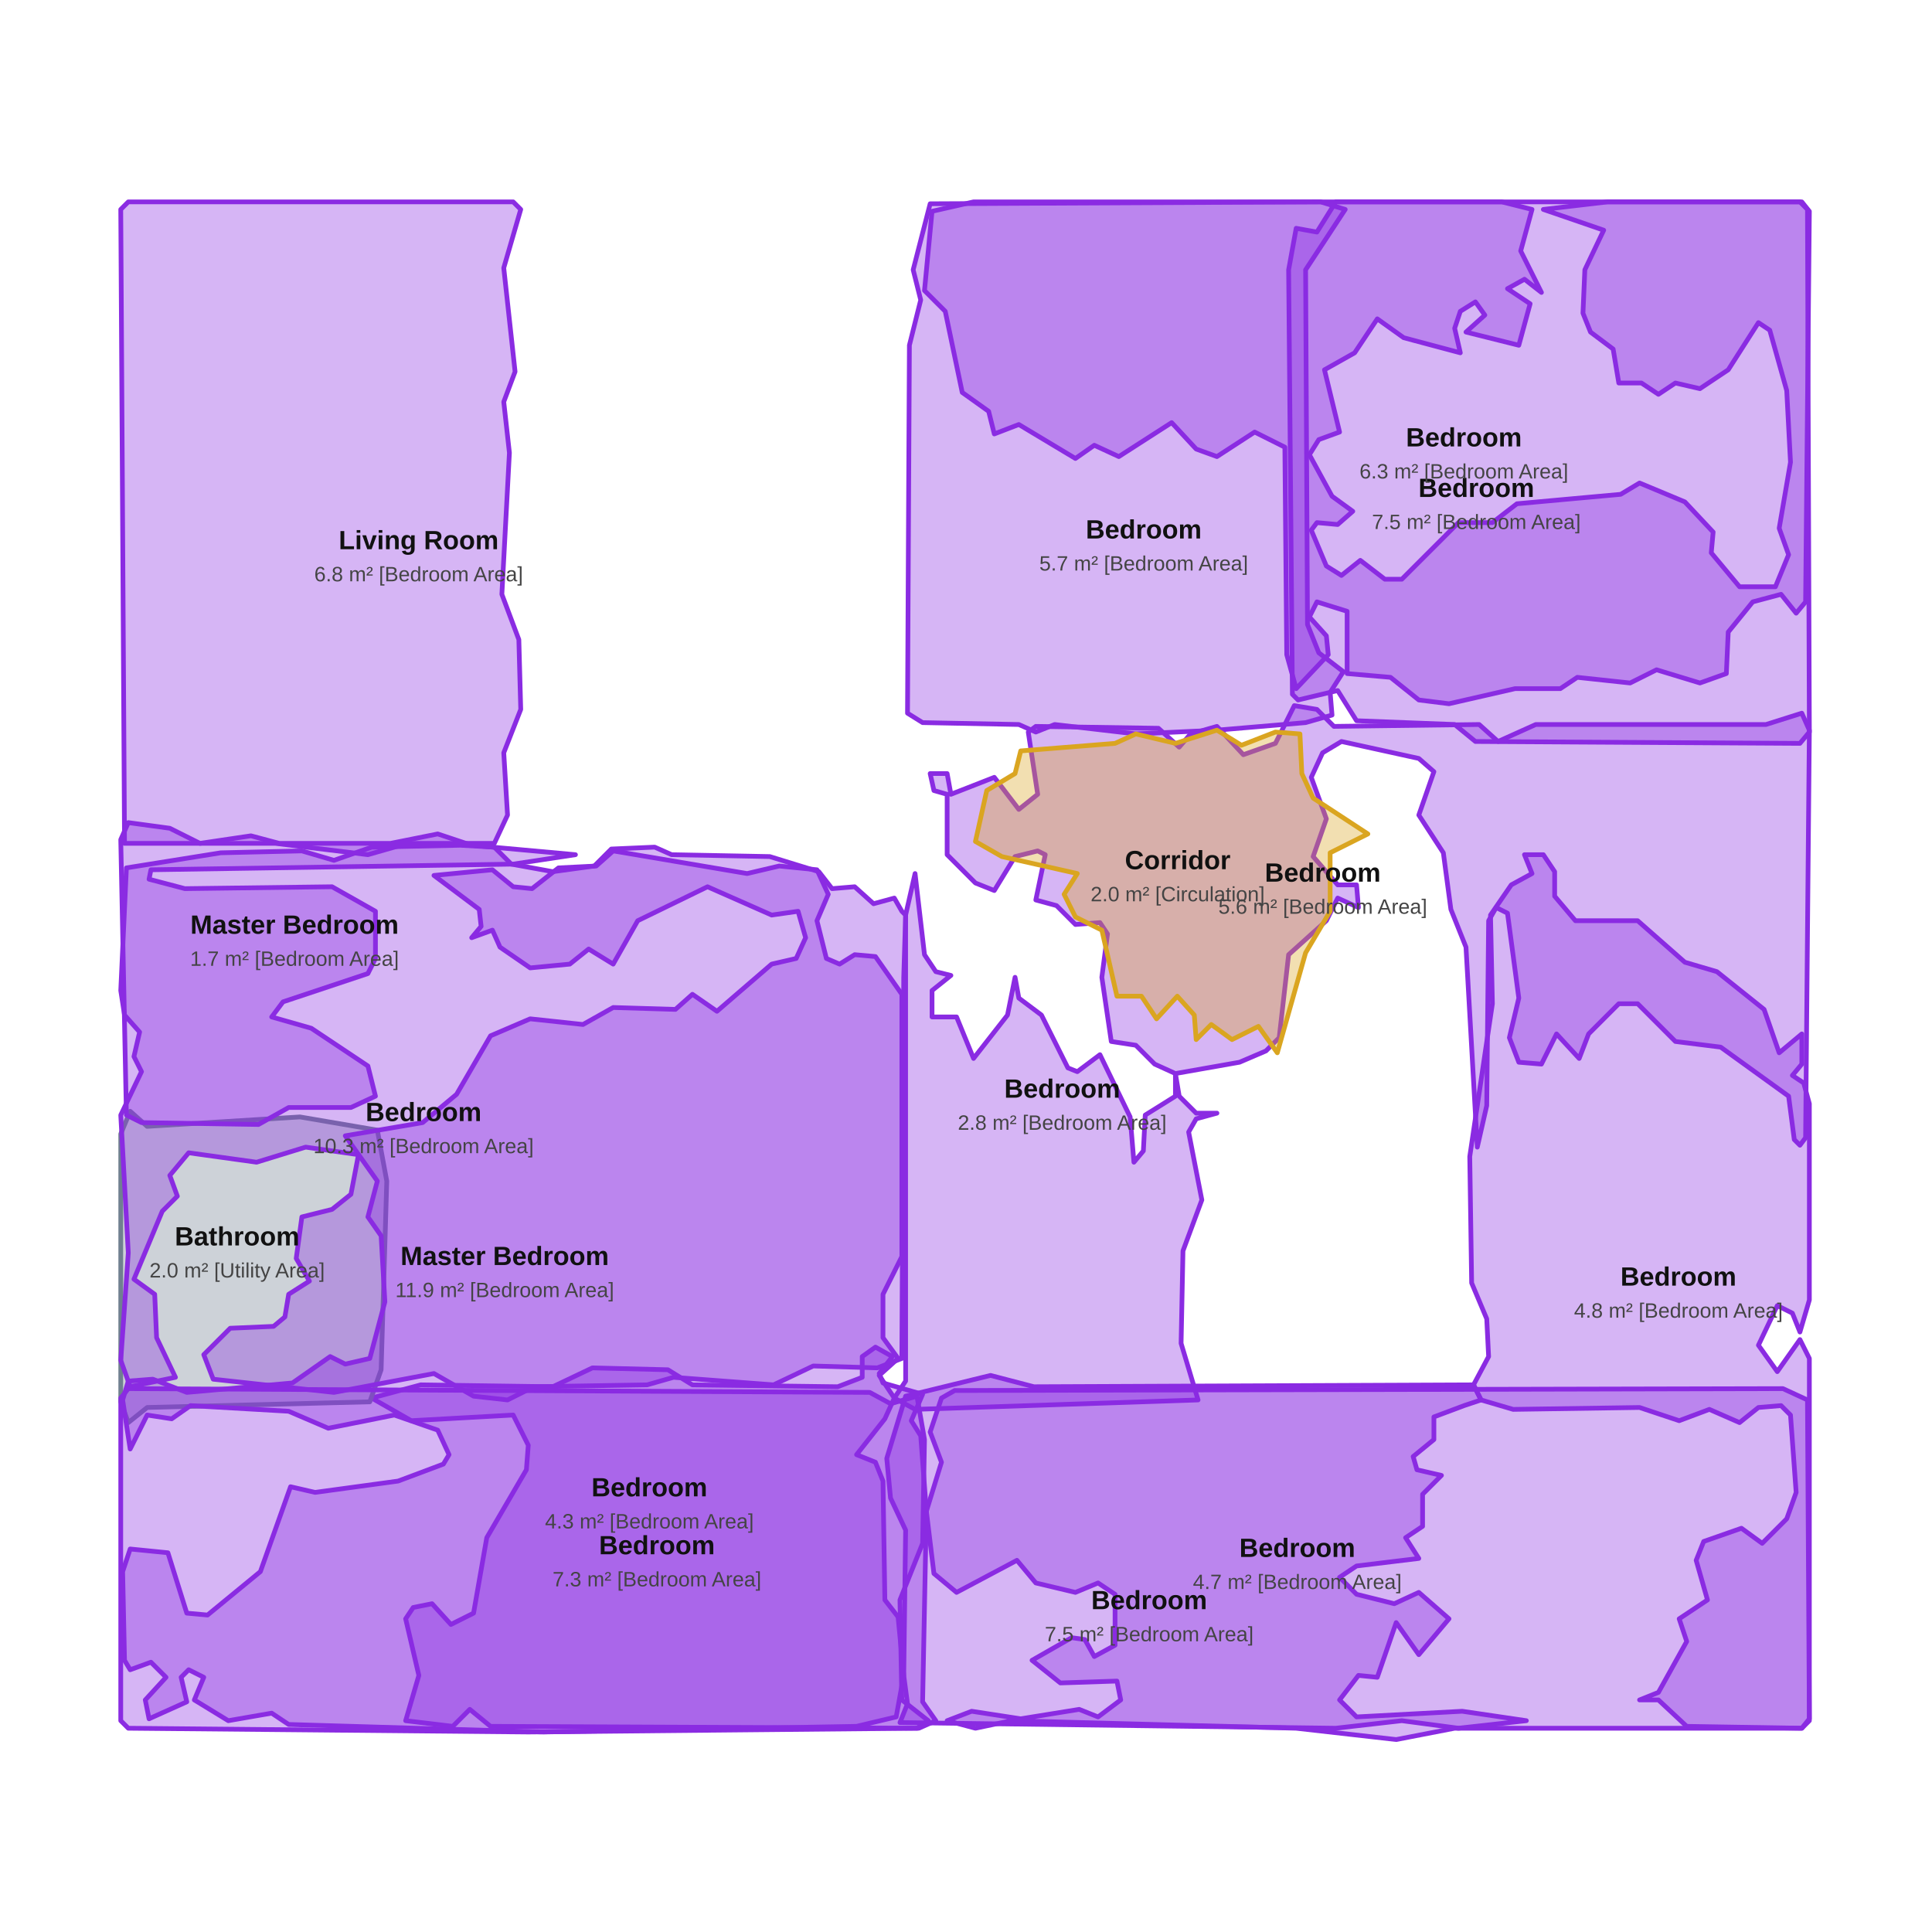
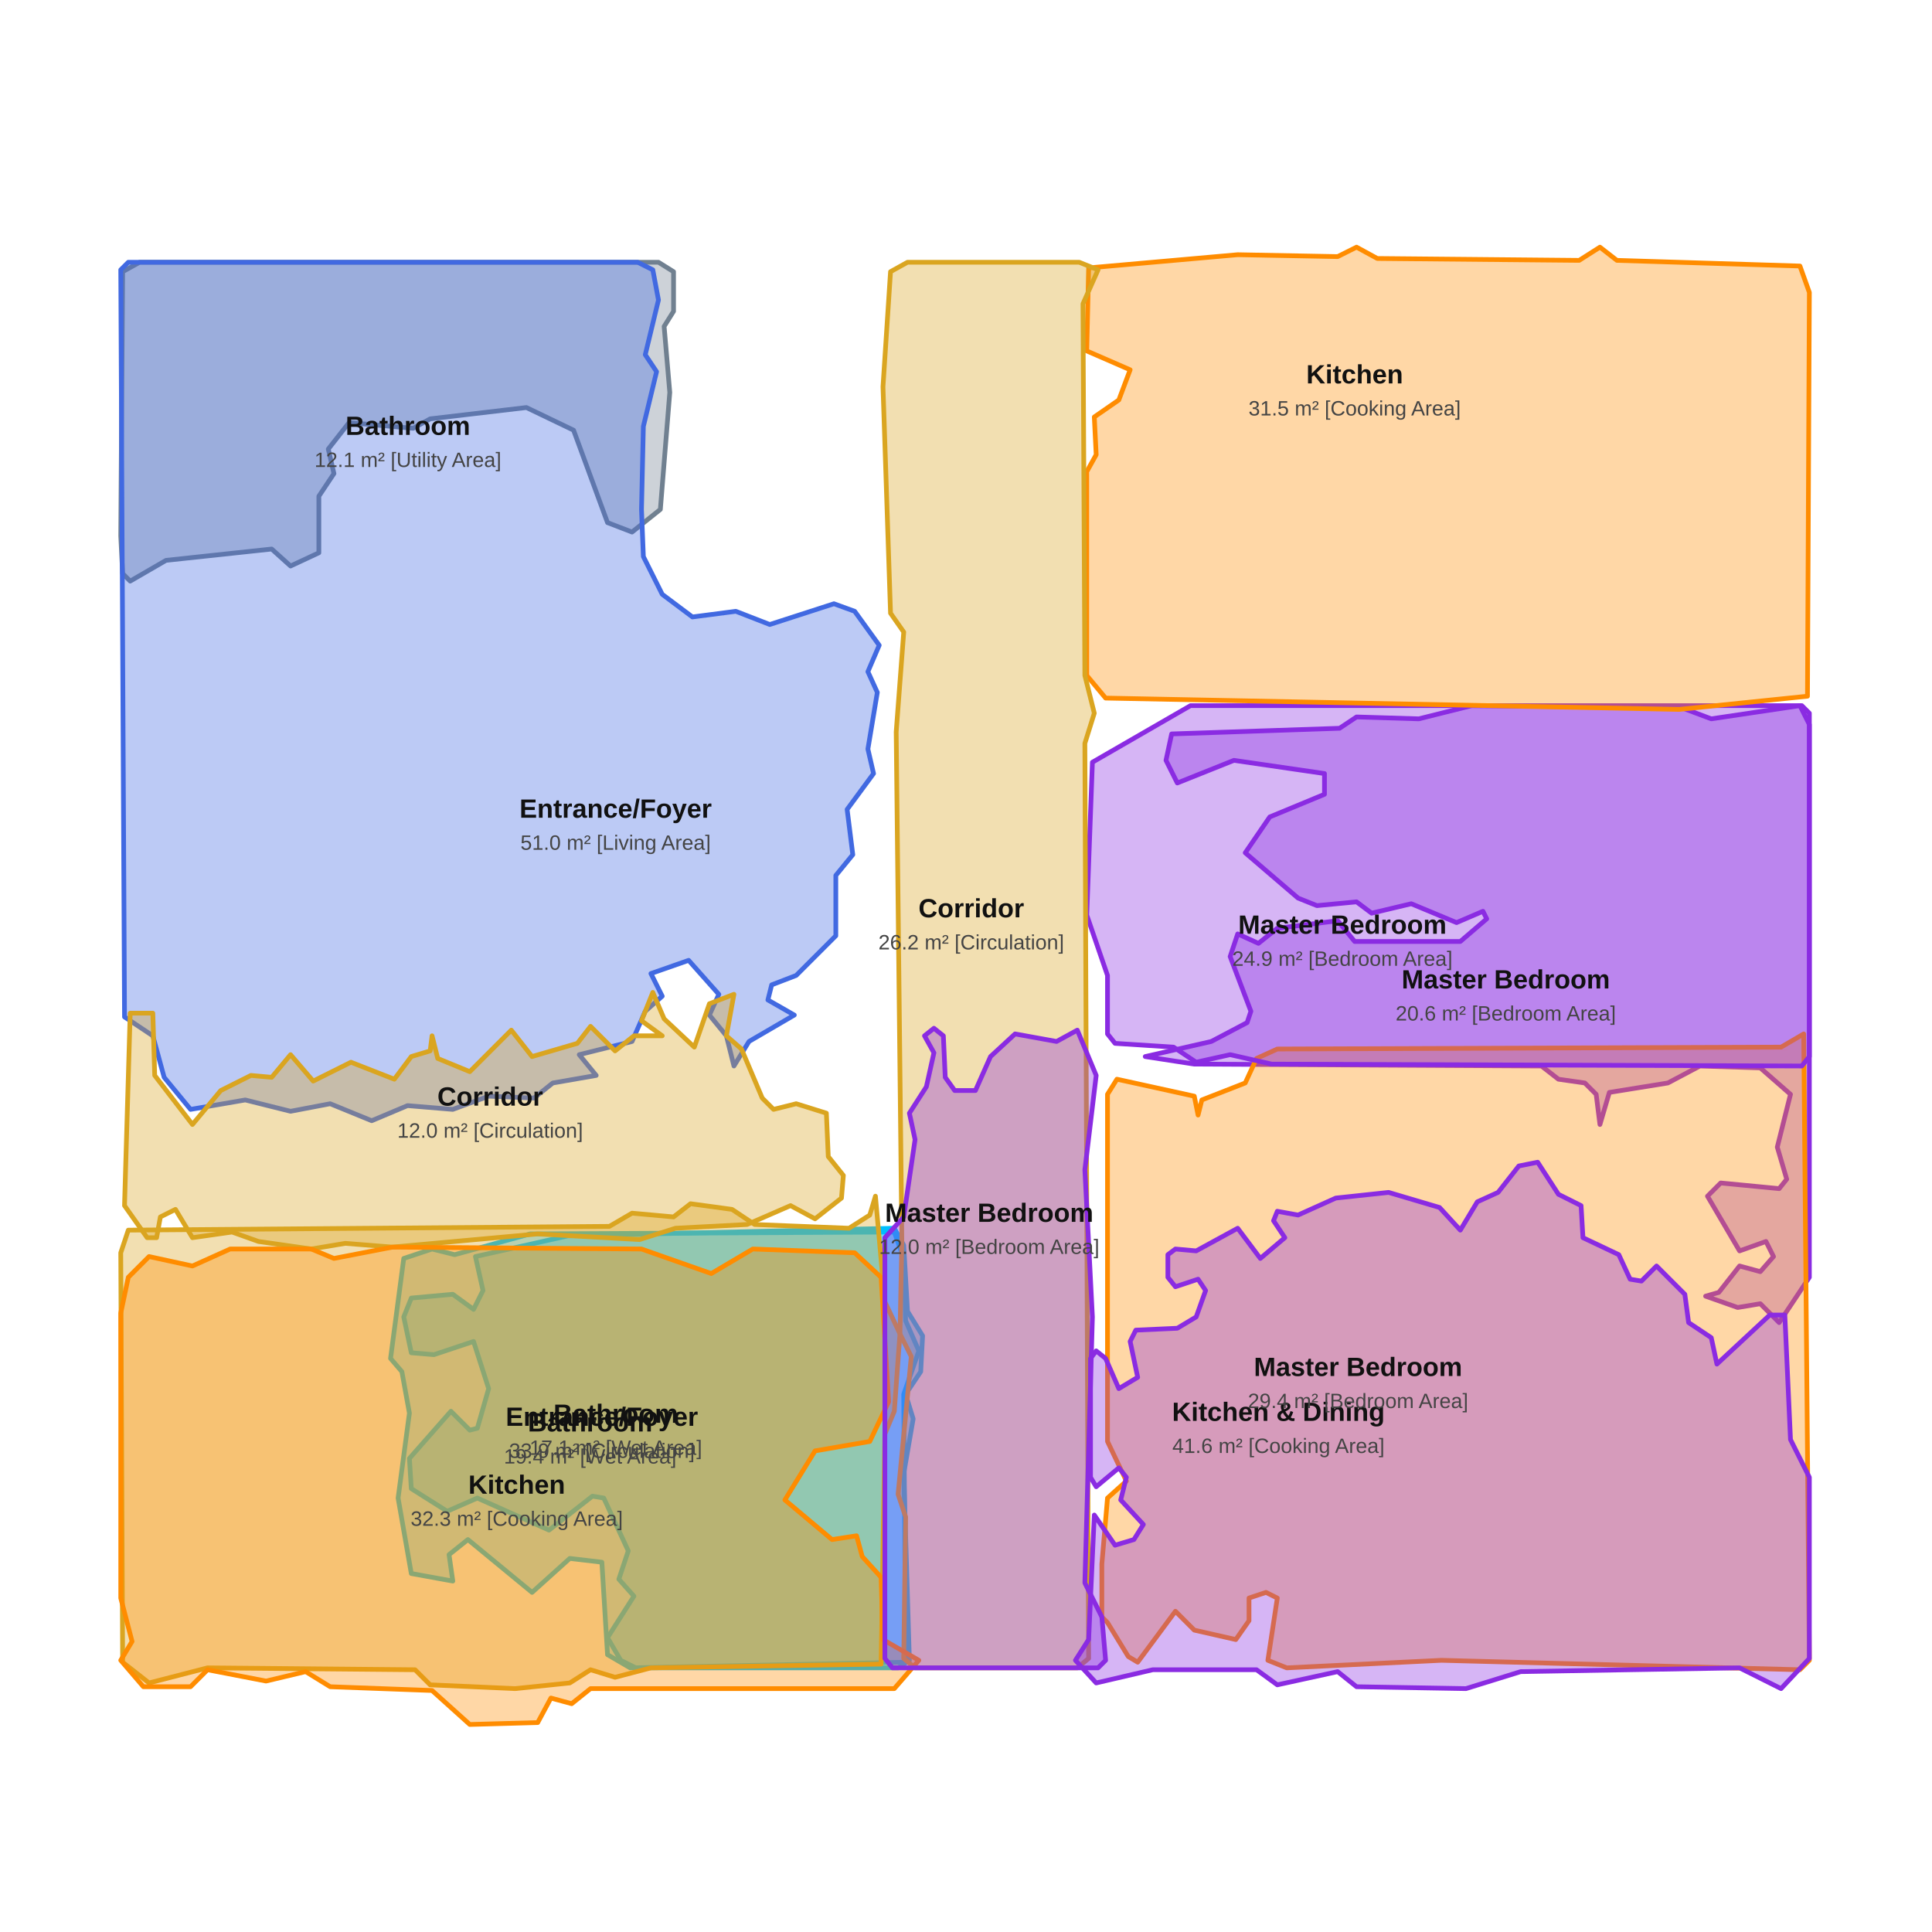
<svg xmlns="http://www.w3.org/2000/svg" viewBox="0 0 1024 1024" width="1024" height="1024" style="background-color: #FAFAFA;">
  <defs>
    <style>
      .room-poly { stroke-width: 2.5; stroke-linejoin: round; stroke-linecap: round; fill-opacity: 0.35; }
      .room-poly:hover { fill-opacity: 0.65; stroke-width: 3.5; cursor: pointer; }
      .room-label { font-family: "Segoe UI", Arial, sans-serif; font-size: 14px; font-weight: bold; fill: #111; text-anchor: middle; }
      .room-sub { font-family: "Segoe UI", Arial, sans-serif; font-size: 11px; fill: #444; text-anchor: middle; }
    </style>
  </defs>
  <g id="HomeVerse_Rooms">
-     <polygon points="480.0,740.0 470.0,773.0 472.0,794.0 480.0,811.0 479.0,888.0 481.0,903.0 477.0,913.0 708.0,916.0 743.0,912.0 773.0,916.0 809.0,912.0 775.0,907.0 719.0,910.0 710.0,901.0 720.0,888.0 730.0,889.0 740.0,860.0 752.0,877.0 768.0,858.0 752.0,844.0 739.0,850.0 719.0,845.0 710.0,836.0 719.0,830.0 752.0,826.0 745.0,815.0 754.0,809.0 754.0,792.0 764.0,782.0 751.0,779.0 749.0,772.0 760.0,763.0 760.0,751.0 776.0,745.0 785.0,742.0 781.0,734.0 548.0,735.0 525.0,729.0" fill="#8A2BE2" stroke="#8A2BE2" class="room-poly" id="room_15">
+     <polygon points="214.0,667.0 207.0,720.0 213.0,727.0 217.0,749.0 211.0,794.0 218.0,834.0 240.0,838.0 238.0,824.0 248.0,816.0 282.0,844.0 302.0,826.0 319.0,828.0 322.0,877.0 334.0,884.0 480.0,881.0 479.0,739.0 487.0,716.0 480.0,700.0 479.0,667.0 474.0,653.0 281.0,654.0 241.0,665.0 229.0,662.0" fill="#00BFFF" stroke="#00BFFF" class="room-poly" id="room_1">
      </polygon>
-     <polygon points="489.0,739.0 468.0,733.0 466.0,728.0 473.0,719.0 464.0,714.0 457.0,719.0 457.0,730.0 444.0,735.0 367.0,734.0 354.0,726.0 314.0,725.0 293.0,735.0 223.0,734.0 197.0,741.0 218.0,753.0 272.0,750.0 280.0,766.0 279.0,779.0 258.0,815.0 251.0,855.0 239.0,861.0 229.0,850.0 219.0,852.0 215.0,858.0 222.0,888.0 215.0,912.0 240.0,915.0 249.0,906.0 260.0,915.0 487.0,916.0 496.0,912.0 489.0,902.0 491.0,801.0 488.0,761.0 483.0,753.0" fill="#8A2BE2" stroke="#8A2BE2" class="room-poly" id="room_16">
+     <polygon points="621.0,389.0 618.0,403.0 624.0,415.0 654.0,403.0 702.0,410.0 702.0,421.0 673.0,433.0 660.0,452.0 688.0,476.0 698.0,480.0 719.0,478.0 727.0,484.0 748.0,479.0 772.0,489.0 786.0,483.0 788.0,487.0 774.0,499.0 718.0,499.0 709.0,488.0 677.0,492.0 667.0,500.0 656.0,495.0 652.0,507.0 663.0,536.0 661.0,542.0 642.0,552.0 607.0,560.0 633.0,564.0 817.0,565.0 826.0,572.0 840.0,574.0 846.0,580.0 848.0,596.0 853.0,579.0 884.0,574.0 901.0,565.0 933.0,566.0 949.0,580.0 942.0,608.0 947.0,625.0 943.0,630.0 912.0,627.0 905.0,634.0 922.0,663.0 936.0,658.0 940.0,666.0 933.0,674.0 922.0,671.0 911.0,685.0 904.0,687.0 921.0,693.0 933.0,691.0 943.0,701.0 959.0,677.0 959.0,384.0 954.0,374.0 907.0,381.0 891.0,375.0 780.0,374.0 752.0,381.0 719.0,380.0 710.0,386.0" fill="#8A2BE2" stroke="#8A2BE2" class="room-poly" id="room_14">
      </polygon>
-     <polygon points="808.0,453.0 812.0,463.0 801.0,469.0 790.0,485.0 791.0,532.0 779.0,613.0 780.0,680.0 788.0,699.0 789.0,719.0 781.0,734.0 785.0,742.0 802.0,747.0 869.0,746.0 890.0,753.0 906.0,747.0 922.0,754.0 932.0,746.0 944.0,745.0 949.0,750.0 952.0,791.0 947.0,805.0 934.0,818.0 923.0,810.0 903.0,817.0 899.0,827.0 905.0,848.0 890.0,858.0 894.0,870.0 879.0,897.0 869.0,901.0 879.0,901.0 894.0,915.0 955.0,916.0 959.0,911.0 959.0,720.0 954.0,710.0 942.0,727.0 932.0,713.0 942.0,692.0 950.0,696.0 954.0,706.0 959.0,689.0 959.0,585.0 956.0,574.0 950.0,570.0 955.0,564.0 955.0,548.0 943.0,558.0 935.0,535.0 910.0,515.0 893.0,510.0 868.0,488.0 835.0,488.0 824.0,475.0 824.0,462.0 818.0,453.0" fill="#8A2BE2" stroke="#8A2BE2" class="room-poly" id="room_20">
+     <polygon points="218.0,688.0 214.0,698.0 218.0,717.0 230.0,718.0 251.0,711.0 259.0,736.0 253.0,757.0 249.0,758.0 239.0,748.0 217.0,773.0 218.0,789.0 237.0,801.0 253.0,794.0 291.0,811.0 314.0,793.0 320.0,794.0 333.0,822.0 328.0,837.0 336.0,846.0 322.0,868.0 329.0,880.0 337.0,884.0 476.0,884.0 482.0,880.0 479.0,781.0 484.0,752.0 480.0,739.0 488.0,727.0 489.0,708.0 481.0,695.0 479.0,660.0 474.0,651.0 301.0,655.0 252.0,666.0 256.0,684.0 251.0,694.0 240.0,686.0" fill="#00BFFF" stroke="#00BFFF" class="room-poly" id="room_16">
      </polygon>
-     <polygon points="69.0,589.0 64.0,601.0 64.0,743.0 68.0,754.0 78.0,746.0 196.0,743.0 202.0,726.0 205.0,626.0 200.0,599.0 159.0,592.0 78.0,597.0" fill="#708090" stroke="#708090" class="room-poly" id="room_21">
+     <polygon points="956.0,548.0 944.0,555.0 677.0,556.0 666.0,561.0 660.0,574.0 637.0,583.0 635.0,591.0 633.0,581.0 592.0,572.0 587.0,580.0 587.0,764.0 597.0,785.0 587.0,794.0 584.0,829.0 584.0,857.0 587.0,860.0 598.0,878.0 603.0,881.0 623.0,854.0 633.0,864.0 655.0,869.0 662.0,859.0 662.0,847.0 671.0,844.0 677.0,847.0 672.0,880.0 682.0,884.0 764.0,880.0 954.0,885.0 959.0,880.0" fill="#FF8C00" stroke="#FF8C00" class="room-poly" id="room_20">
      </polygon>
-     <polygon points="493.0,410.0 495.0,419.0 502.0,421.0 502.0,453.0 517.0,468.0 527.0,472.0 538.0,454.0 550.0,451.0 554.0,453.0 549.0,477.0 560.0,480.0 570.0,490.0 583.0,489.0 587.0,495.0 584.0,518.0 589.0,552.0 602.0,554.0 612.0,564.0 623.0,569.0 657.0,563.0 671.0,557.0 678.0,550.0 683.0,506.0 703.0,488.0 709.0,476.0 720.0,481.0 719.0,469.0 709.0,469.0 696.0,454.0 703.0,434.0 695.0,412.0 701.0,399.0 711.0,393.0 752.0,402.0 760.0,409.0 752.0,432.0 765.0,452.0 769.0,482.0 777.0,502.0 783.0,608.0 788.0,586.0 789.0,488.0 793.0,481.0 799.0,484.0 805.0,529.0 800.0,550.0 805.0,563.0 817.0,564.0 825.0,548.0 837.0,561.0 842.0,548.0 858.0,532.0 868.0,532.0 888.0,552.0 912.0,555.0 948.0,581.0 951.0,604.0 954.0,607.0 957.0,603.0 959.0,387.0 955.0,378.0 936.0,384.0 814.0,384.0 794.0,393.0 784.0,384.0 707.0,385.0 698.0,376.0 686.0,374.0 676.0,394.0 659.0,400.0 645.0,385.0 631.0,389.0 625.0,396.0 614.0,386.0 549.0,385.0 545.0,388.0 550.0,421.0 540.0,429.0 527.0,412.0 504.0,421.0 502.0,410.0" fill="#8A2BE2" stroke="#8A2BE2" class="room-poly" id="room_25">
+     <polygon points="65.0,144.0 64.0,284.0 65.0,304.0 69.0,308.0 88.0,297.0 144.0,291.0 154.0,300.0 169.0,293.0 169.0,263.0 177.0,251.0 174.0,238.0 185.0,224.0 219.0,227.0 228.0,222.0 279.0,216.0 304.0,228.0 322.0,277.0 335.0,282.0 350.0,270.0 355.0,208.0 352.0,173.0 357.0,165.0 357.0,144.0 349.0,139.0 74.0,139.0" fill="#708090" stroke="#708090" class="room-poly" id="room_24">
      </polygon>
-     <polygon points="493.0,108.0 484.0,143.0 488.0,159.0 482.0,183.0 481.0,378.0 489.0,383.0 540.0,384.0 549.0,388.0 559.0,384.0 602.0,389.0 645.0,387.0 692.0,383.0 706.0,379.0 705.0,367.0 712.0,356.0 699.0,346.0 693.0,331.0 692.0,143.0 713.0,111.0 700.0,107.0" fill="#8A2BE2" stroke="#8A2BE2" class="room-poly" id="room_26">
+     <polygon points="579.0,404.0 576.0,485.0 587.0,517.0 587.0,548.0 591.0,553.0 622.0,555.0 634.0,563.0 652.0,559.0 674.0,564.0 955.0,565.0 959.0,560.0 959.0,378.0 955.0,374.0 631.0,374.0" fill="#8A2BE2" stroke="#8A2BE2" class="room-poly" id="room_25">
      </polygon>
-     <polygon points="687.0,121.0 683.0,143.0 685.0,368.0 688.0,371.0 709.0,366.0 719.0,382.0 771.0,384.0 782.0,393.0 954.0,394.0 959.0,388.0 958.0,111.0 954.0,107.0 708.0,107.0 698.0,123.0" fill="#8A2BE2" stroke="#8A2BE2" class="room-poly" id="room_27">
+     <polygon points="68.0,139.0 64.0,143.0 66.0,539.0 81.0,549.0 87.0,571.0 101.0,588.0 130.0,583.0 154.0,589.0 175.0,585.0 197.0,594.0 216.0,586.0 240.0,588.0 259.0,581.0 283.0,582.0 293.0,574.0 316.0,570.0 307.0,559.0 335.0,552.0 342.0,536.0 351.0,528.0 345.0,516.0 365.0,509.0 381.0,527.0 376.0,538.0 385.0,549.0 389.0,565.0 397.0,552.0 421.0,538.0 407.0,530.0 409.0,522.0 422.0,517.0 443.0,496.0 443.0,464.0 452.0,453.0 449.0,429.0 463.0,410.0 460.0,397.0 465.0,367.0 460.0,356.0 466.0,342.0 453.0,324.0 442.0,320.0 408.0,331.0 390.0,324.0 367.0,327.0 351.0,315.0 341.0,295.0 340.0,270.0 341.0,226.0 348.0,197.0 342.0,188.0 349.0,159.0 346.0,143.0 338.0,139.0" fill="#4169E1" stroke="#4169E1" class="room-poly" id="room_29">
      </polygon>
-     <polygon points="68.0,107.0 64.0,111.0 66.0,447.0 146.0,447.0 195.0,453.0 216.0,447.0 262.0,447.0 269.0,432.0 267.0,399.0 276.0,376.0 275.0,339.0 266.0,315.0 270.0,240.0 267.0,213.0 273.0,197.0 267.0,142.0 276.0,111.0 272.0,107.0" fill="#8A2BE2" stroke="#8A2BE2" class="room-poly" id="room_29">
+     <polygon points="447.0,623.0 439.0,613.0 438.0,590.0 422.0,585.0 410.0,588.0 404.0,582.0 393.0,556.0 385.0,549.0 389.0,527.0 376.0,532.0 368.0,555.0 352.0,540.0 346.0,526.0 340.0,541.0 351.0,549.0 336.0,549.0 326.0,557.0 313.0,544.0 306.0,553.0 282.0,560.0 271.0,546.0 249.0,568.0 232.0,561.0 229.0,549.0 228.0,557.0 218.0,560.0 209.0,572.0 186.0,563.0 166.0,573.0 154.0,559.0 144.0,571.0 133.0,570.0 117.0,578.0 102.0,596.0 82.0,570.0 81.0,537.0 69.0,537.0 66.0,639.0 78.0,656.0 83.0,656.0 85.0,645.0 93.0,641.0 102.0,656.0 123.0,653.0 137.0,658.0 165.0,662.0 183.0,659.0 208.0,661.0 285.0,654.0 339.0,657.0 358.0,651.0 396.0,649.0 419.0,639.0 432.0,646.0 446.0,635.0" fill="#DAA520" stroke="#DAA520" class="room-poly" id="room_30">
      </polygon>
-     <polygon points="541.0,398.0 538.0,410.0 523.0,419.0 517.0,446.0 531.0,454.0 571.0,463.0 564.0,474.0 570.0,486.0 584.0,493.0 592.0,528.0 605.0,528.0 613.0,540.0 624.0,528.0 633.0,538.0 634.0,551.0 642.0,543.0 653.0,551.0 667.0,544.0 677.0,558.0 692.0,505.0 705.0,483.0 705.0,452.0 725.0,442.0 696.0,423.0 690.0,410.0 689.0,389.0 676.0,388.0 658.0,395.0 645.0,387.0 623.0,394.0 602.0,389.0 591.0,394.0" fill="#DAA520" stroke="#DAA520" class="room-poly" id="room_30">
+     <polygon points="577.0,142.0 576.0,186.0 599.0,196.0 593.0,212.0 580.0,221.0 581.0,241.0 576.0,250.0 576.0,358.0 586.0,370.0 890.0,376.0 958.0,369.0 959.0,155.0 954.0,141.0 857.0,138.0 848.0,131.0 837.0,138.0 730.0,137.0 719.0,131.0 709.0,136.0 656.0,135.0" fill="#FF8C00" stroke="#FF8C00" class="room-poly" id="room_31">
      </polygon>
-     <polygon points="494.0,112.0 490.0,154.0 501.0,165.0 510.0,208.0 524.0,218.0 527.0,230.0 540.0,225.0 570.0,243.0 580.0,236.0 593.0,242.0 621.0,224.0 634.0,238.0 645.0,242.0 665.0,229.0 681.0,237.0 682.0,347.0 687.0,365.0 704.0,347.0 703.0,337.0 694.0,327.0 698.0,319.0 714.0,324.0 714.0,357.0 737.0,359.0 752.0,371.0 768.0,373.0 803.0,365.0 827.0,365.0 836.0,359.0 864.0,362.0 878.0,355.0 901.0,362.0 915.0,357.0 916.0,335.0 929.0,319.0 944.0,315.0 952.0,325.0 957.0,319.0 959.0,112.0 955.0,107.0 852.0,107.0 818.0,111.0 850.0,122.0 840.0,143.0 839.0,166.0 843.0,176.0 855.0,185.0 858.0,203.0 870.0,203.0 879.0,209.0 888.0,203.0 901.0,206.0 916.0,196.0 932.0,171.0 938.0,175.0 947.0,207.0 949.0,245.0 943.0,280.0 948.0,294.0 941.0,311.0 922.0,311.0 907.0,293.0 908.0,282.0 893.0,266.0 869.0,256.0 859.0,262.0 804.0,267.0 791.0,277.0 773.0,277.0 743.0,307.0 734.0,307.0 721.0,297.0 711.0,305.0 703.0,300.0 695.0,281.0 698.0,277.0 709.0,278.0 717.0,271.0 706.0,263.0 694.0,241.0 699.0,233.0 710.0,229.0 702.0,196.0 718.0,187.0 730.0,169.0 744.0,179.0 774.0,187.0 771.0,174.0 774.0,165.0 782.0,160.0 787.0,167.0 777.0,176.0 805.0,183.0 811.0,161.0 799.0,153.0 808.0,148.0 817.0,155.0 806.0,133.0 812.0,111.0 796.0,107.0 516.0,107.0" fill="#8A2BE2" stroke="#8A2BE2" class="room-poly" id="room_31">
+     <polygon points="481.0,139.0 472.0,144.0 468.0,205.0 472.0,325.0 479.0,335.0 475.0,388.0 478.0,658.0 477.0,707.0 483.0,719.0 476.0,792.0 480.0,804.0 479.0,879.0 485.0,884.0 571.0,884.0 577.0,879.0 575.0,394.0 580.0,378.0 575.0,358.0 574.0,161.0 582.0,143.0 572.0,139.0" fill="#DAA520" stroke="#DAA520" class="room-poly" id="room_32">
      </polygon>
-     <polygon points="958.0,742.0 945.0,736.0 506.0,737.0 499.0,741.0 493.0,759.0 499.0,775.0 491.0,801.0 495.0,834.0 507.0,844.0 539.0,827.0 549.0,839.0 570.0,844.0 582.0,839.0 591.0,845.0 591.0,872.0 580.0,878.0 575.0,869.0 568.0,868.0 547.0,880.0 562.0,892.0 592.0,891.0 594.0,901.0 582.0,910.0 572.0,906.0 541.0,911.0 515.0,907.0 502.0,912.0 517.0,916.0 536.0,912.0 687.0,916.0 740.0,922.0 771.0,916.0 955.0,916.0 959.0,912.0" fill="#8A2BE2" stroke="#8A2BE2" class="room-poly" id="room_33">
+     <polygon points="946.0,697.0 938.0,697.0 910.0,723.0 907.0,709.0 895.0,701.0 893.0,686.0 878.0,671.0 870.0,679.0 864.0,678.0 858.0,665.0 839.0,656.0 838.0,639.0 826.0,633.0 815.0,616.0 805.0,618.0 794.0,632.0 783.0,637.0 774.0,652.0 763.0,640.0 736.0,632.0 708.0,635.0 688.0,644.0 677.0,642.0 675.0,647.0 681.0,656.0 668.0,667.0 656.0,651.0 634.0,663.0 623.0,662.0 619.0,665.0 619.0,677.0 623.0,682.0 635.0,678.0 639.0,684.0 634.0,698.0 624.0,704.0 602.0,705.0 599.0,711.0 603.0,730.0 593.0,736.0 586.0,720.0 581.0,716.0 578.0,720.0 578.0,783.0 581.0,788.0 593.0,778.0 597.0,783.0 594.0,795.0 606.0,808.0 601.0,816.0 591.0,819.0 580.0,803.0 577.0,869.0 570.0,880.0 581.0,892.0 611.0,885.0 666.0,885.0 677.0,893.0 709.0,886.0 719.0,894.0 777.0,895.0 806.0,886.0 922.0,884.0 944.0,895.0 959.0,879.0 959.0,783.0 949.0,763.0" fill="#8A2BE2" stroke="#8A2BE2" class="room-poly" id="room_33">
      </polygon>
-     <polygon points="433.0,461.0 413.0,459.0 396.0,463.0 325.0,451.0 316.0,459.0 296.0,460.0 282.0,471.0 272.0,470.0 261.0,461.0 230.0,464.0 254.0,482.0 255.0,491.0 250.0,497.0 261.0,493.0 265.0,502.0 281.0,513.0 302.0,511.0 312.0,503.0 325.0,511.0 338.0,488.0 375.0,470.0 409.0,485.0 423.0,483.0 427.0,497.0 422.0,508.0 409.0,511.0 380.0,536.0 367.0,527.0 358.0,535.0 325.0,534.0 309.0,543.0 281.0,540.0 260.0,549.0 242.0,580.0 224.0,595.0 183.0,602.0 200.0,626.0 195.0,645.0 202.0,655.0 204.0,690.0 196.0,720.0 183.0,723.0 175.0,719.0 155.0,733.0 99.0,738.0 81.0,731.0 68.0,732.0 65.0,742.0 69.0,768.0 78.0,750.0 91.0,752.0 101.0,745.0 153.0,748.0 174.0,757.0 209.0,750.0 232.0,758.0 238.0,771.0 235.0,776.0 211.0,785.0 167.0,791.0 154.0,788.0 138.0,833.0 110.0,856.0 99.0,855.0 89.0,823.0 69.0,821.0 65.0,833.0 66.0,880.0 69.0,885.0 80.0,881.0 88.0,889.0 77.0,901.0 79.0,911.0 99.0,902.0 96.0,889.0 100.0,885.0 108.0,889.0 103.0,901.0 121.0,912.0 144.0,908.0 153.0,914.0 288.0,918.0 454.0,915.0 475.0,910.0 479.0,888.0 476.0,857.0 469.0,848.0 468.0,785.0 464.0,775.0 454.0,771.0 469.0,752.0 474.0,741.0 466.0,729.0 476.0,720.0 468.0,709.0 468.0,686.0 478.0,666.0 478.0,527.0 464.0,507.0 453.0,506.0 445.0,511.0 438.0,508.0 433.0,488.0 439.0,474.0" fill="#8A2BE2" stroke="#8A2BE2" class="room-poly" id="room_35">
+     <polygon points="464.0,634.0 461.0,644.0 450.0,651.0 400.0,649.0 388.0,641.0 366.0,638.0 357.0,645.0 335.0,643.0 323.0,650.0 68.0,652.0 64.0,664.0 65.0,881.0 79.0,892.0 110.0,884.0 220.0,885.0 228.0,893.0 273.0,895.0 302.0,892.0 313.0,885.0 326.0,889.0 345.0,884.0 467.0,882.0 469.0,760.0 474.0,748.0 477.0,707.0 469.0,690.0" fill="#DAA520" stroke="#DAA520" class="room-poly" id="room_35">
      </polygon>
-     <polygon points="64.0,741.0 64.0,912.0 68.0,916.0 280.0,918.0 486.0,916.0 492.0,912.0 478.0,901.0 477.0,848.0 489.0,818.0 490.0,763.0 486.0,740.0 472.0,744.0 461.0,738.0 68.0,736.0" fill="#8A2BE2" stroke="#8A2BE2" class="room-poly" id="room_36">
+     <polygon points="68.0,677.0 64.0,696.0 64.0,847.0 70.0,870.0 64.0,880.0 76.0,894.0 101.0,894.0 110.0,885.0 141.0,891.0 162.0,886.0 175.0,894.0 229.0,896.0 249.0,914.0 285.0,913.0 292.0,900.0 303.0,903.0 313.0,895.0 474.0,895.0 487.0,880.0 468.0,869.0 467.0,836.0 457.0,825.0 454.0,814.0 441.0,816.0 416.0,795.0 432.0,769.0 461.0,764.0 471.0,743.0 467.0,677.0 453.0,664.0 399.0,662.0 377.0,675.0 340.0,662.0 208.0,661.0 177.0,667.0 165.0,662.0 122.0,662.0 102.0,671.0 79.0,666.0" fill="#FF8C00" stroke="#FF8C00" class="room-poly" id="room_36">
      </polygon>
-     <polygon points="67.0,591.0 75.0,595.0 137.0,596.0 153.0,587.0 186.0,587.0 199.0,581.0 195.0,565.0 165.0,545.0 144.0,539.0 150.0,531.0 195.0,516.0 199.0,508.0 199.0,483.0 176.0,470.0 98.0,471.0 79.0,466.0 80.0,461.0 272.0,458.0 305.0,453.0 250.0,448.0 232.0,442.0 207.0,447.0 148.0,447.0 133.0,443.0 106.0,447.0 90.0,439.0 68.0,436.0 64.0,445.0" fill="#8A2BE2" stroke="#8A2BE2" class="room-poly" id="room_37">
-       </polygon>
-     <polygon points="67.0,460.0 64.0,525.0 66.0,538.0 74.0,547.0 71.0,560.0 75.0,568.0 64.0,591.0 68.0,664.0 64.0,721.0 69.0,735.0 93.0,730.0 83.0,709.0 82.0,686.0 71.0,678.0 86.0,642.0 94.0,634.0 90.0,623.0 100.0,611.0 136.0,616.0 162.0,608.0 190.0,612.0 186.0,633.0 176.0,641.0 160.0,645.0 157.0,667.0 164.0,679.0 153.0,686.0 151.0,698.0 145.0,703.0 122.0,704.0 108.0,718.0 113.0,731.0 177.0,738.0 230.0,728.0 251.0,740.0 269.0,742.0 283.0,735.0 343.0,734.0 357.0,730.0 410.0,734.0 431.0,724.0 465.0,725.0 478.0,720.0 479.0,518.0 480.0,485.0 478.0,483.0 474.0,476.0 463.0,479.0 453.0,470.0 441.0,471.0 434.0,462.0 408.0,454.0 356.0,453.0 347.0,449.0 324.0,450.0 315.0,459.0 293.0,462.0 271.0,458.0 262.0,449.0 244.0,448.0 197.0,449.0 177.0,456.0 160.0,451.0 117.0,452.0" fill="#8A2BE2" stroke="#8A2BE2" class="room-poly" id="room_38">
-       </polygon>
-     <polygon points="485.0,463.0 480.0,485.0 480.0,732.0 474.0,741.0 485.0,747.0 635.0,742.0 626.0,712.0 627.0,663.0 637.0,636.0 630.0,600.0 634.0,593.0 645.0,590.0 634.0,590.0 625.0,581.0 623.0,569.0 623.0,581.0 607.0,591.0 606.0,610.0 601.0,616.0 599.0,592.0 583.0,559.0 571.0,568.0 566.0,566.0 552.0,538.0 540.0,529.0 538.0,518.0 534.0,538.0 516.0,561.0 507.0,539.0 494.0,539.0 494.0,525.0 504.0,517.0 496.0,515.0 490.0,506.0" fill="#8A2BE2" stroke="#8A2BE2" class="room-poly" id="room_39">
+     <polygon points="495.0,545.0 490.0,549.0 495.0,558.0 491.0,576.0 482.0,590.0 485.0,604.0 479.0,645.0 469.0,656.0 469.0,879.0 473.0,884.0 582.0,884.0 586.0,880.0 584.0,857.0 575.0,839.0 579.0,698.0 575.0,620.0 581.0,570.0 571.0,546.0 560.0,552.0 538.0,548.0 525.0,560.0 517.0,578.0 506.0,578.0 501.0,571.0 500.0,549.0" fill="#8A2BE2" stroke="#8A2BE2" class="room-poly" id="room_39">
      </polygon>
  </g>
  <g id="HomeVerse_Labels">
-     <text x="687.6" y="825.2" class="room-label">Bedroom</text>
-     <text x="687.6" y="842.2" class="room-sub">4.7 m² [Bedroom Area]</text>
-     <text x="344.2" y="793.1" class="room-label">Bedroom</text>
-     <text x="344.2" y="810.1" class="room-sub">4.3 m² [Bedroom Area]</text>
-     <text x="889.6" y="681.4" class="room-label">Bedroom</text>
-     <text x="889.6" y="698.4" class="room-sub">4.8 m² [Bedroom Area]</text>
-     <text x="125.7" y="660.1" class="room-label">Bathroom</text>
-     <text x="125.7" y="677.1" class="room-sub">2.0 m² [Utility Area]</text>
-     <text x="701.1" y="467.3" class="room-label">Bedroom</text>
-     <text x="701.1" y="484.3" class="room-sub">5.6 m² [Bedroom Area]</text>
-     <text x="606.2" y="285.4" class="room-label">Bedroom</text>
-     <text x="606.2" y="302.4" class="room-sub">5.7 m² [Bedroom Area]</text>
-     <text x="782.5" y="263.4" class="room-label">Bedroom</text>
-     <text x="782.5" y="280.4" class="room-sub">7.5 m² [Bedroom Area]</text>
-     <text x="221.9" y="291.1" class="room-label">Living Room</text>
-     <text x="221.9" y="308.1" class="room-sub">6.8 m² [Bedroom Area]</text>
-     <text x="624.2" y="460.7" class="room-label">Corridor</text>
-     <text x="624.2" y="477.7" class="room-sub">2.0 m² [Circulation]</text>
-     <text x="775.9" y="236.6" class="room-label">Bedroom</text>
-     <text x="775.9" y="253.6" class="room-sub">6.3 m² [Bedroom Area]</text>
-     <text x="609.1" y="852.9" class="room-label">Bedroom</text>
-     <text x="609.1" y="869.9" class="room-sub">7.5 m² [Bedroom Area]</text>
-     <text x="267.5" y="670.5" class="room-label">Master Bedroom</text>
-     <text x="267.5" y="687.5" class="room-sub">11.9 m² [Bedroom Area]</text>
-     <text x="348.2" y="823.8" class="room-label">Bedroom</text>
-     <text x="348.2" y="840.8" class="room-sub">7.3 m² [Bedroom Area]</text>
-     <text x="156.1" y="494.9" class="room-label">Master Bedroom</text>
-     <text x="156.1" y="511.9" class="room-sub">1.7 m² [Bedroom Area]</text>
-     <text x="224.5" y="594.2" class="room-label">Bedroom</text>
-     <text x="224.5" y="611.2" class="room-sub">10.3 m² [Bedroom Area]</text>
-     <text x="563.0" y="581.8" class="room-label">Bedroom</text>
-     <text x="563.0" y="598.8" class="room-sub">2.8 m² [Bedroom Area]</text>
+     <text x="312.8" y="758.7" class="room-label">Bathroom</text>
+     <text x="312.8" y="775.7" class="room-sub">19.4 m² [Wet Area]</text>
+     <text x="798.1" y="523.9" class="room-label">Master Bedroom</text>
+     <text x="798.1" y="540.9" class="room-sub">20.6 m² [Bedroom Area]</text>
+     <text x="326.4" y="754.1" class="room-label">Bathroom</text>
+     <text x="326.4" y="771.1" class="room-sub">17.1 m² [Wet Area]</text>
+     <text x="677.6" y="753.1" class="room-label">Kitchen &amp; Dining</text>
+     <text x="677.6" y="770.1" class="room-sub">41.6 m² [Cooking Area]</text>
+     <text x="216.2" y="230.5" class="room-label">Bathroom</text>
+     <text x="216.2" y="247.5" class="room-sub">12.1 m² [Utility Area]</text>
+     <text x="711.5" y="494.9" class="room-label">Master Bedroom</text>
+     <text x="711.5" y="511.9" class="room-sub">24.9 m² [Bedroom Area]</text>
+     <text x="326.3" y="433.4" class="room-label">Entrance/Foyer</text>
+     <text x="326.3" y="450.4" class="room-sub">51.0 m² [Living Area]</text>
+     <text x="259.8" y="586.0" class="room-label">Corridor</text>
+     <text x="259.8" y="603.0" class="room-sub">12.0 m² [Circulation]</text>
+     <text x="718.0" y="203.2" class="room-label">Kitchen</text>
+     <text x="718.0" y="220.2" class="room-sub">31.5 m² [Cooking Area]</text>
+     <text x="514.8" y="486.2" class="room-label">Corridor</text>
+     <text x="514.8" y="503.2" class="room-sub">26.2 m² [Circulation]</text>
+     <text x="719.8" y="729.3" class="room-label">Master Bedroom</text>
+     <text x="719.8" y="746.3" class="room-sub">29.4 m² [Bedroom Area]</text>
+     <text x="319.0" y="755.7" class="room-label">Entrance/Foyer</text>
+     <text x="319.0" y="772.7" class="room-sub">33.9 m² [Circulation]</text>
+     <text x="273.9" y="791.7" class="room-label">Kitchen</text>
+     <text x="273.9" y="808.7" class="room-sub">32.3 m² [Cooking Area]</text>
+     <text x="524.3" y="647.6" class="room-label">Master Bedroom</text>
+     <text x="524.3" y="664.6" class="room-sub">12.0 m² [Bedroom Area]</text>
  </g>
</svg>
